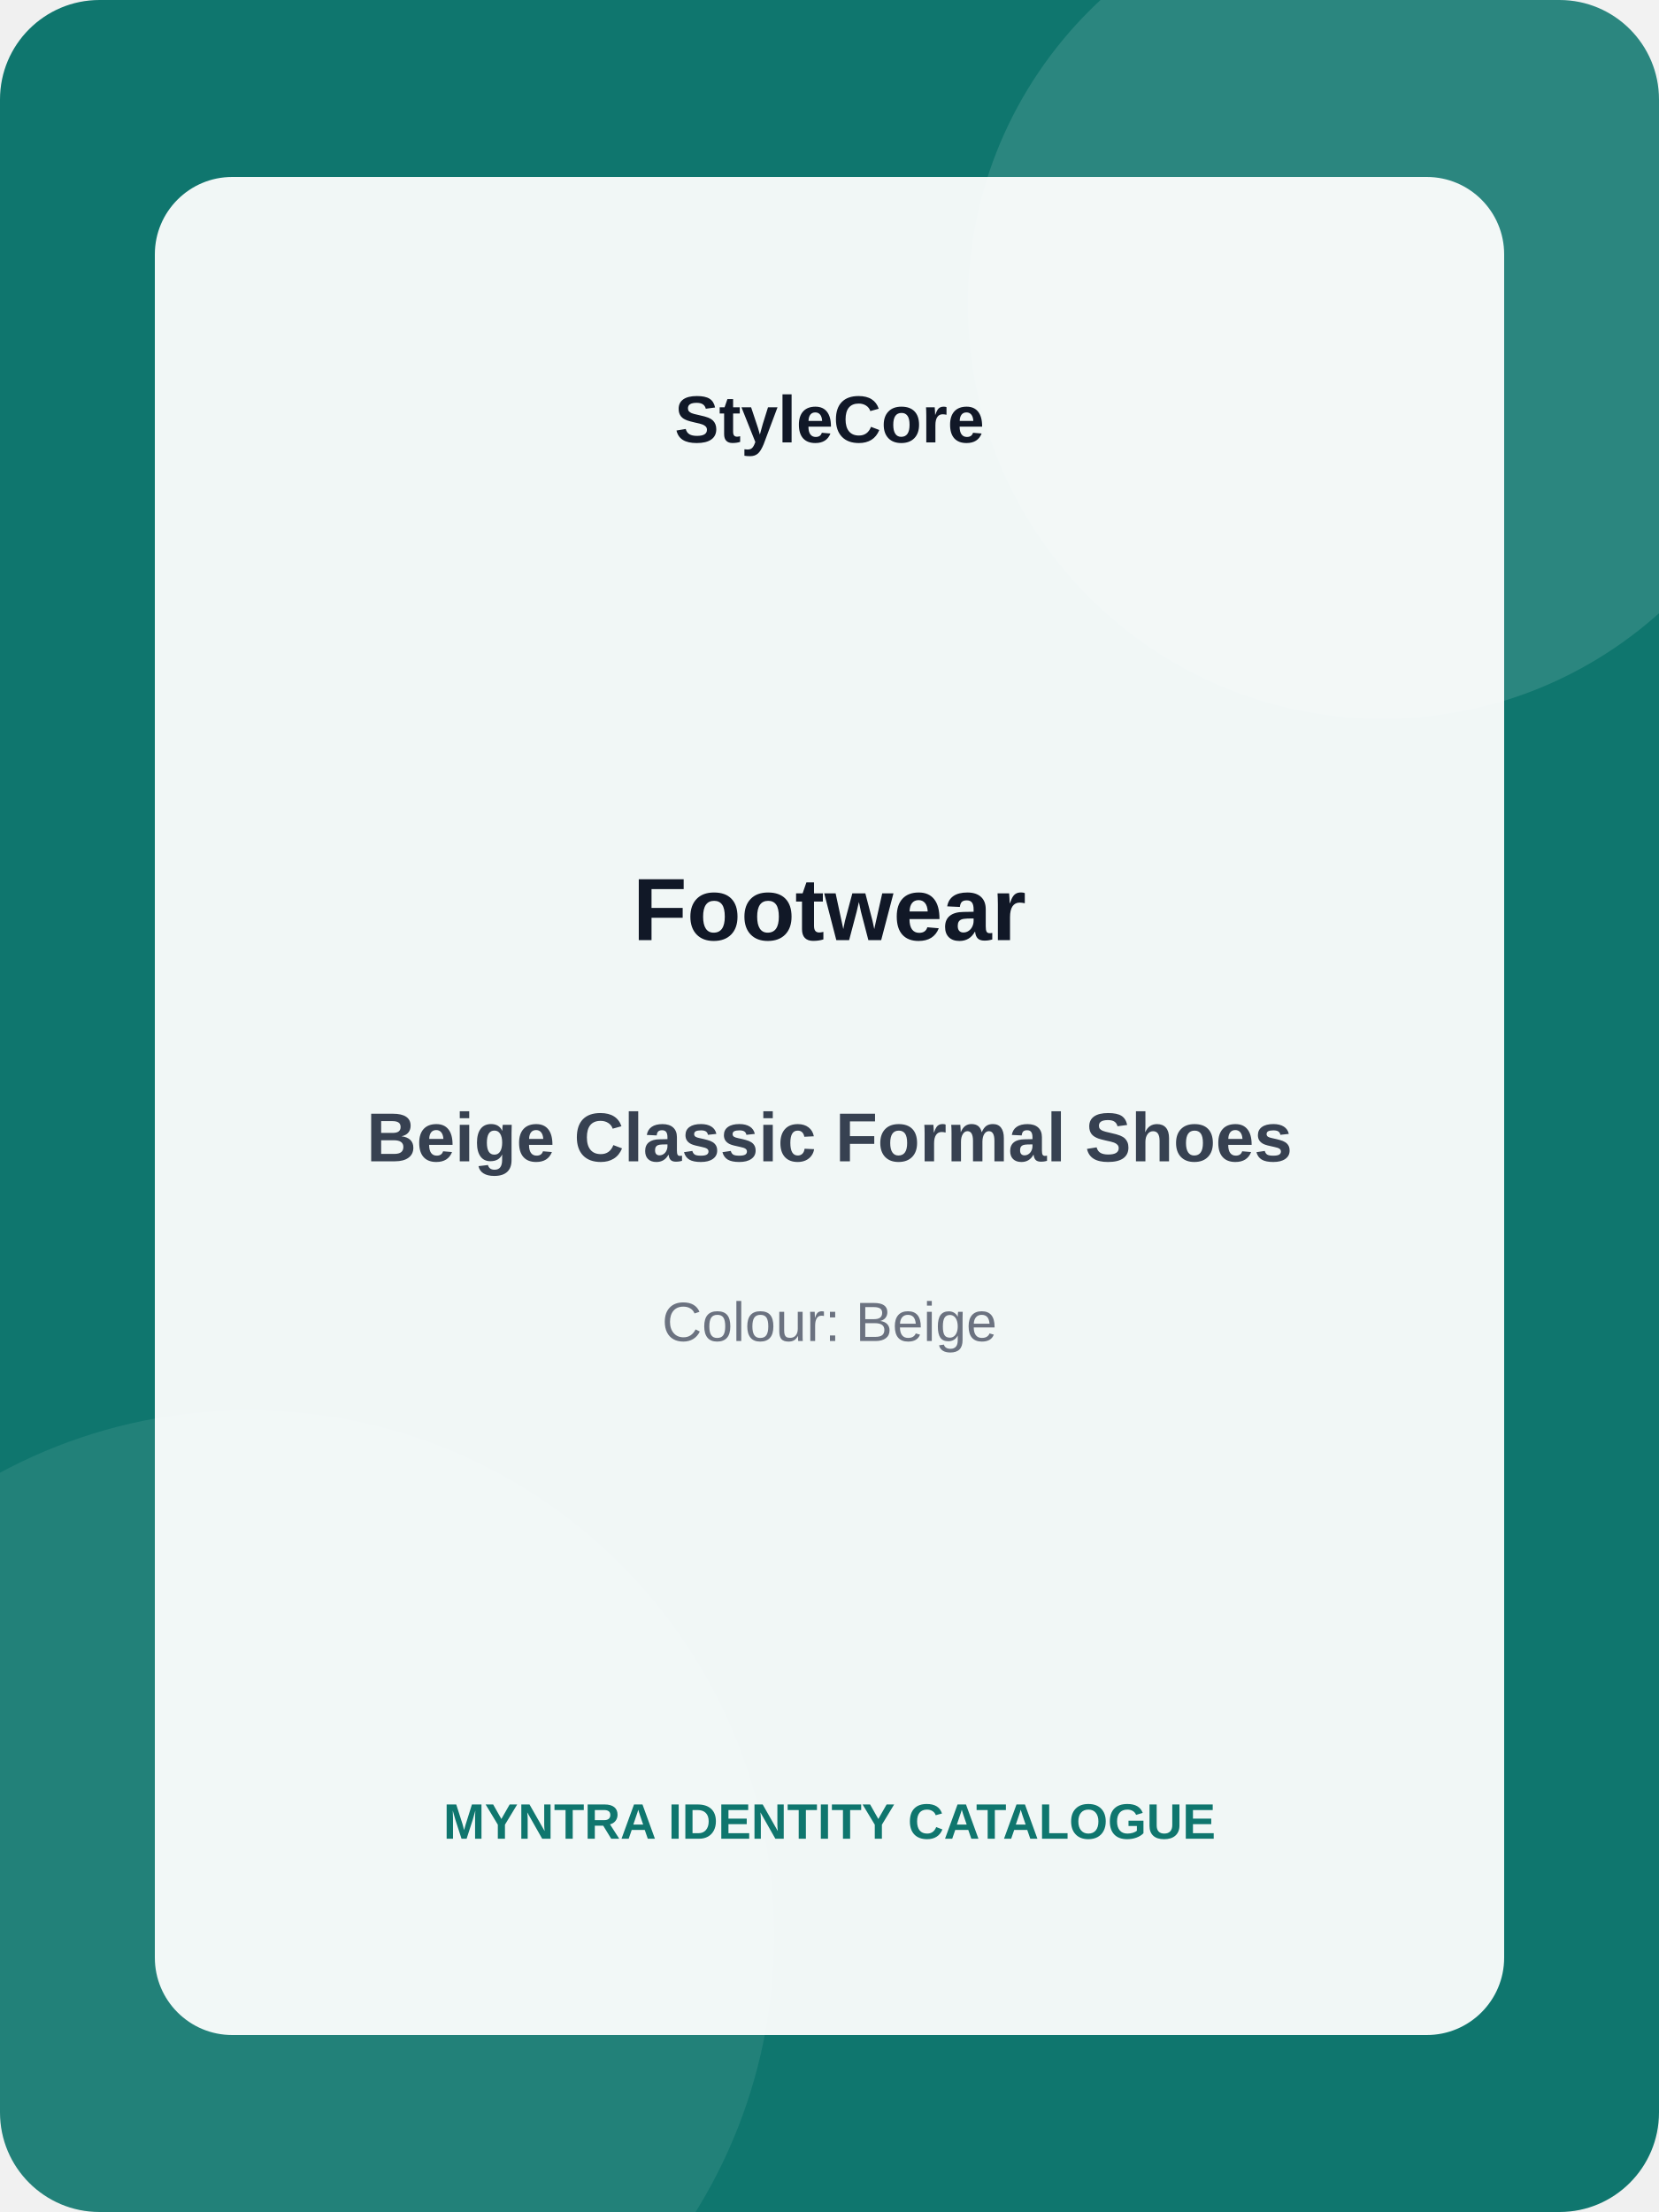
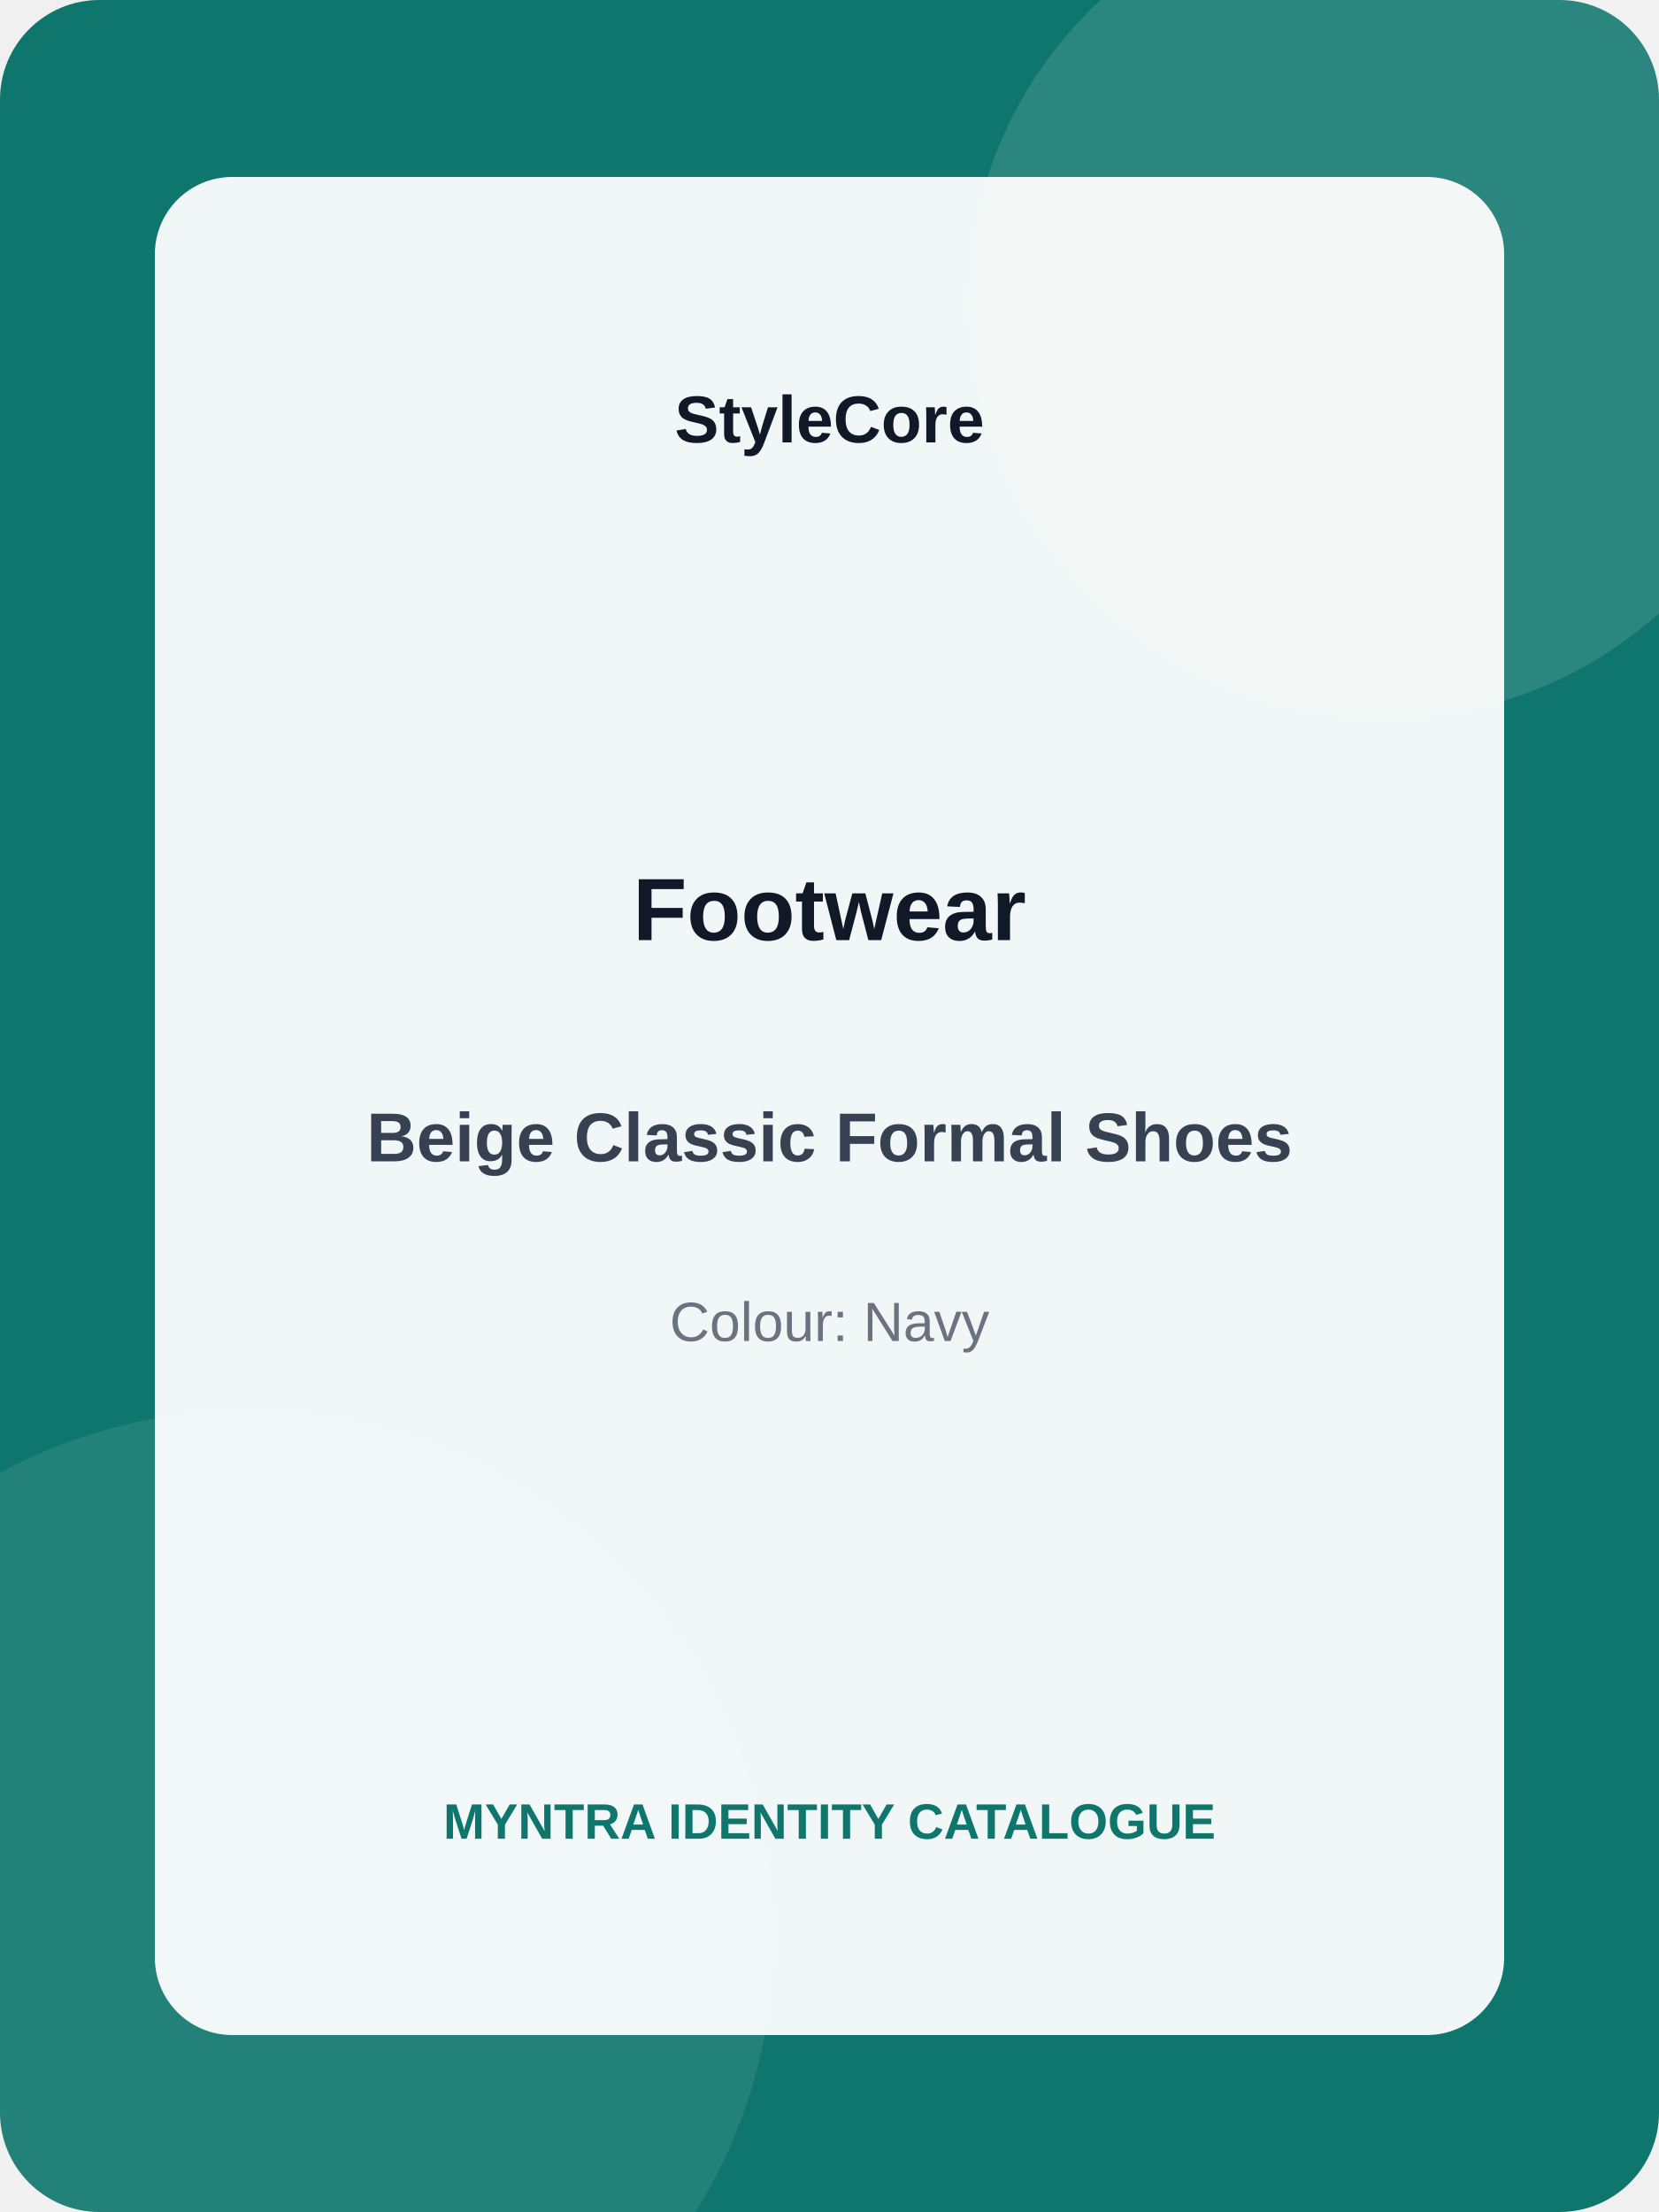
<svg xmlns="http://www.w3.org/2000/svg" width="600" height="800" viewBox="0 0 600 800" role="img" aria-labelledby="title description">
  <rect width="600" height="800" rx="36" fill="#0f766e" />
  <circle cx="500" cy="110" r="150" fill="#ffffff" opacity="0.12" />
  <circle cx="90" cy="700" r="190" fill="#ffffff" opacity="0.08" />
  <rect x="56" y="64" width="488" height="672" rx="28" fill="#ffffff" opacity="0.94" />
  <text x="300" y="160" text-anchor="middle" font-family="Arial, sans-serif" font-size="24" font-weight="700" fill="#111827">
    StyleCore
  </text>
  <text x="300" y="340" text-anchor="middle" font-family="Arial, sans-serif" font-size="32" font-weight="700" fill="#111827">
    Footwear
  </text>
  <text x="300" y="420" text-anchor="middle" font-family="Arial, sans-serif" font-size="25" font-weight="600" fill="#374151">
    Beige Classic Formal Shoes
  </text>
  <text x="300" y="485" text-anchor="middle" font-family="Arial, sans-serif" font-size="20" fill="#6b7280">
-     Colour: Beige
+     Colour: Navy
  </text>
  <text x="300" y="665" text-anchor="middle" font-family="Arial, sans-serif" font-size="18" font-weight="700" fill="#0f766e">
    MYNTRA IDENTITY CATALOGUE
  </text>
</svg>
